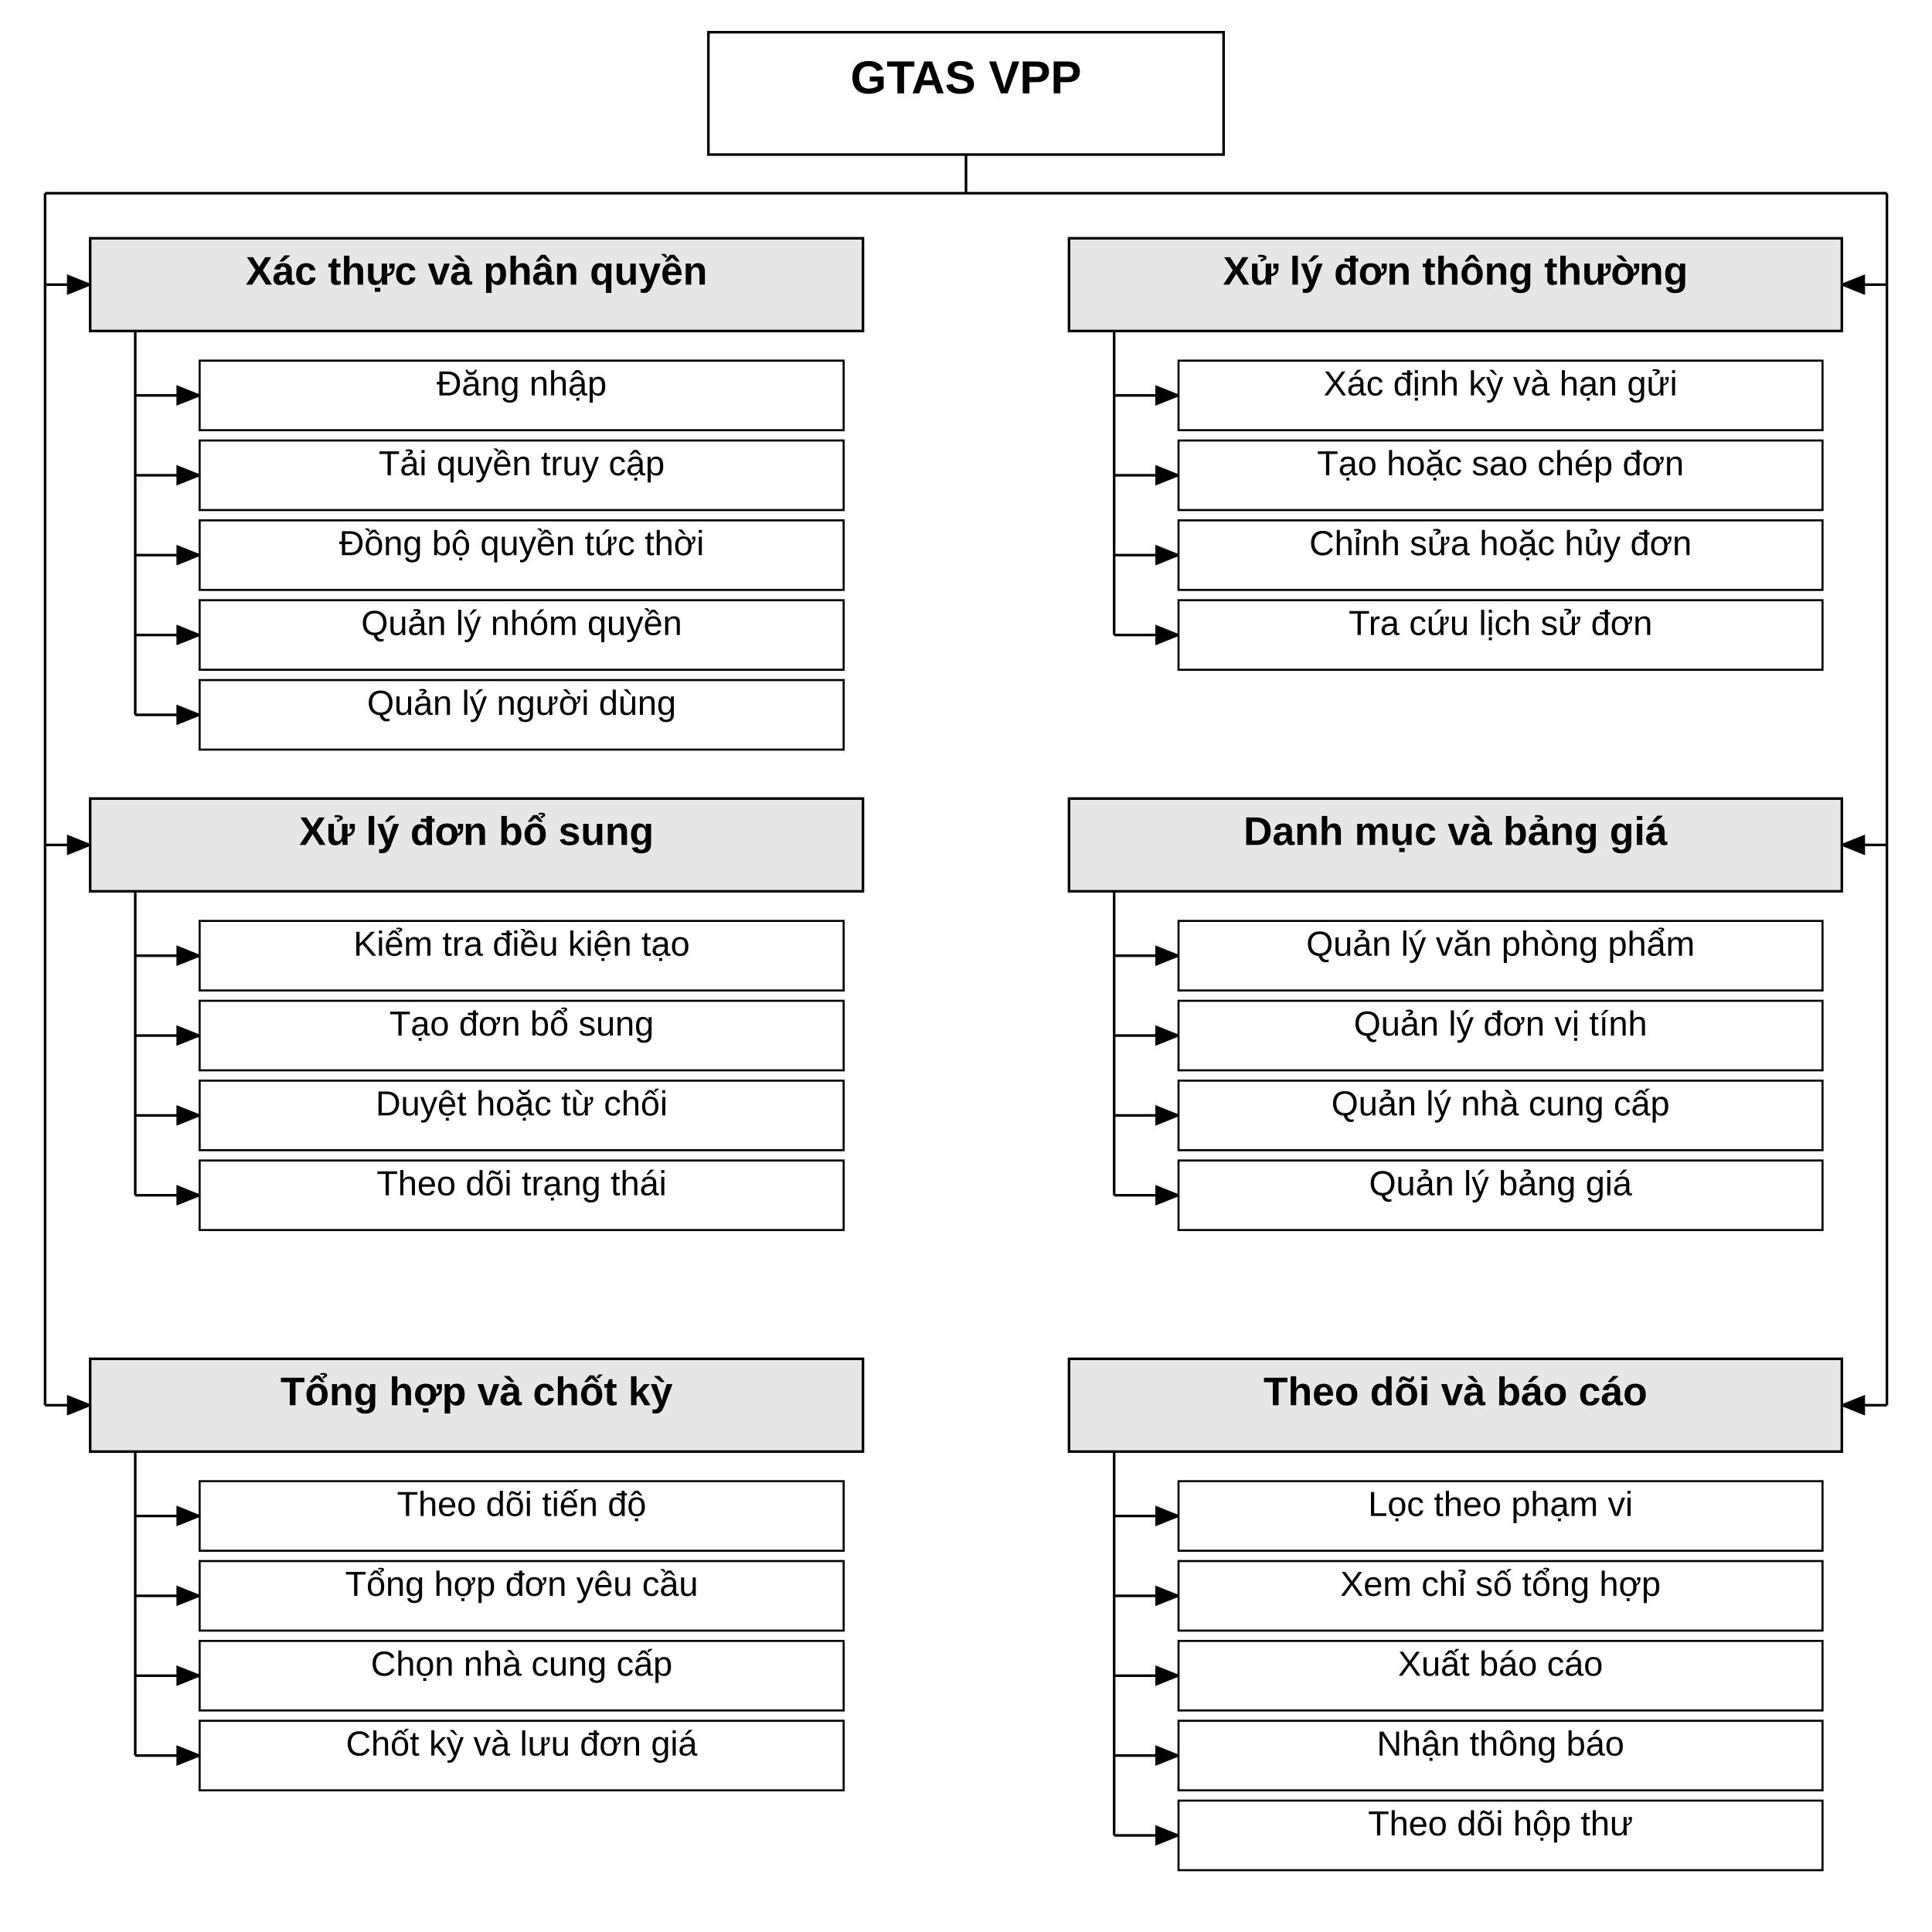
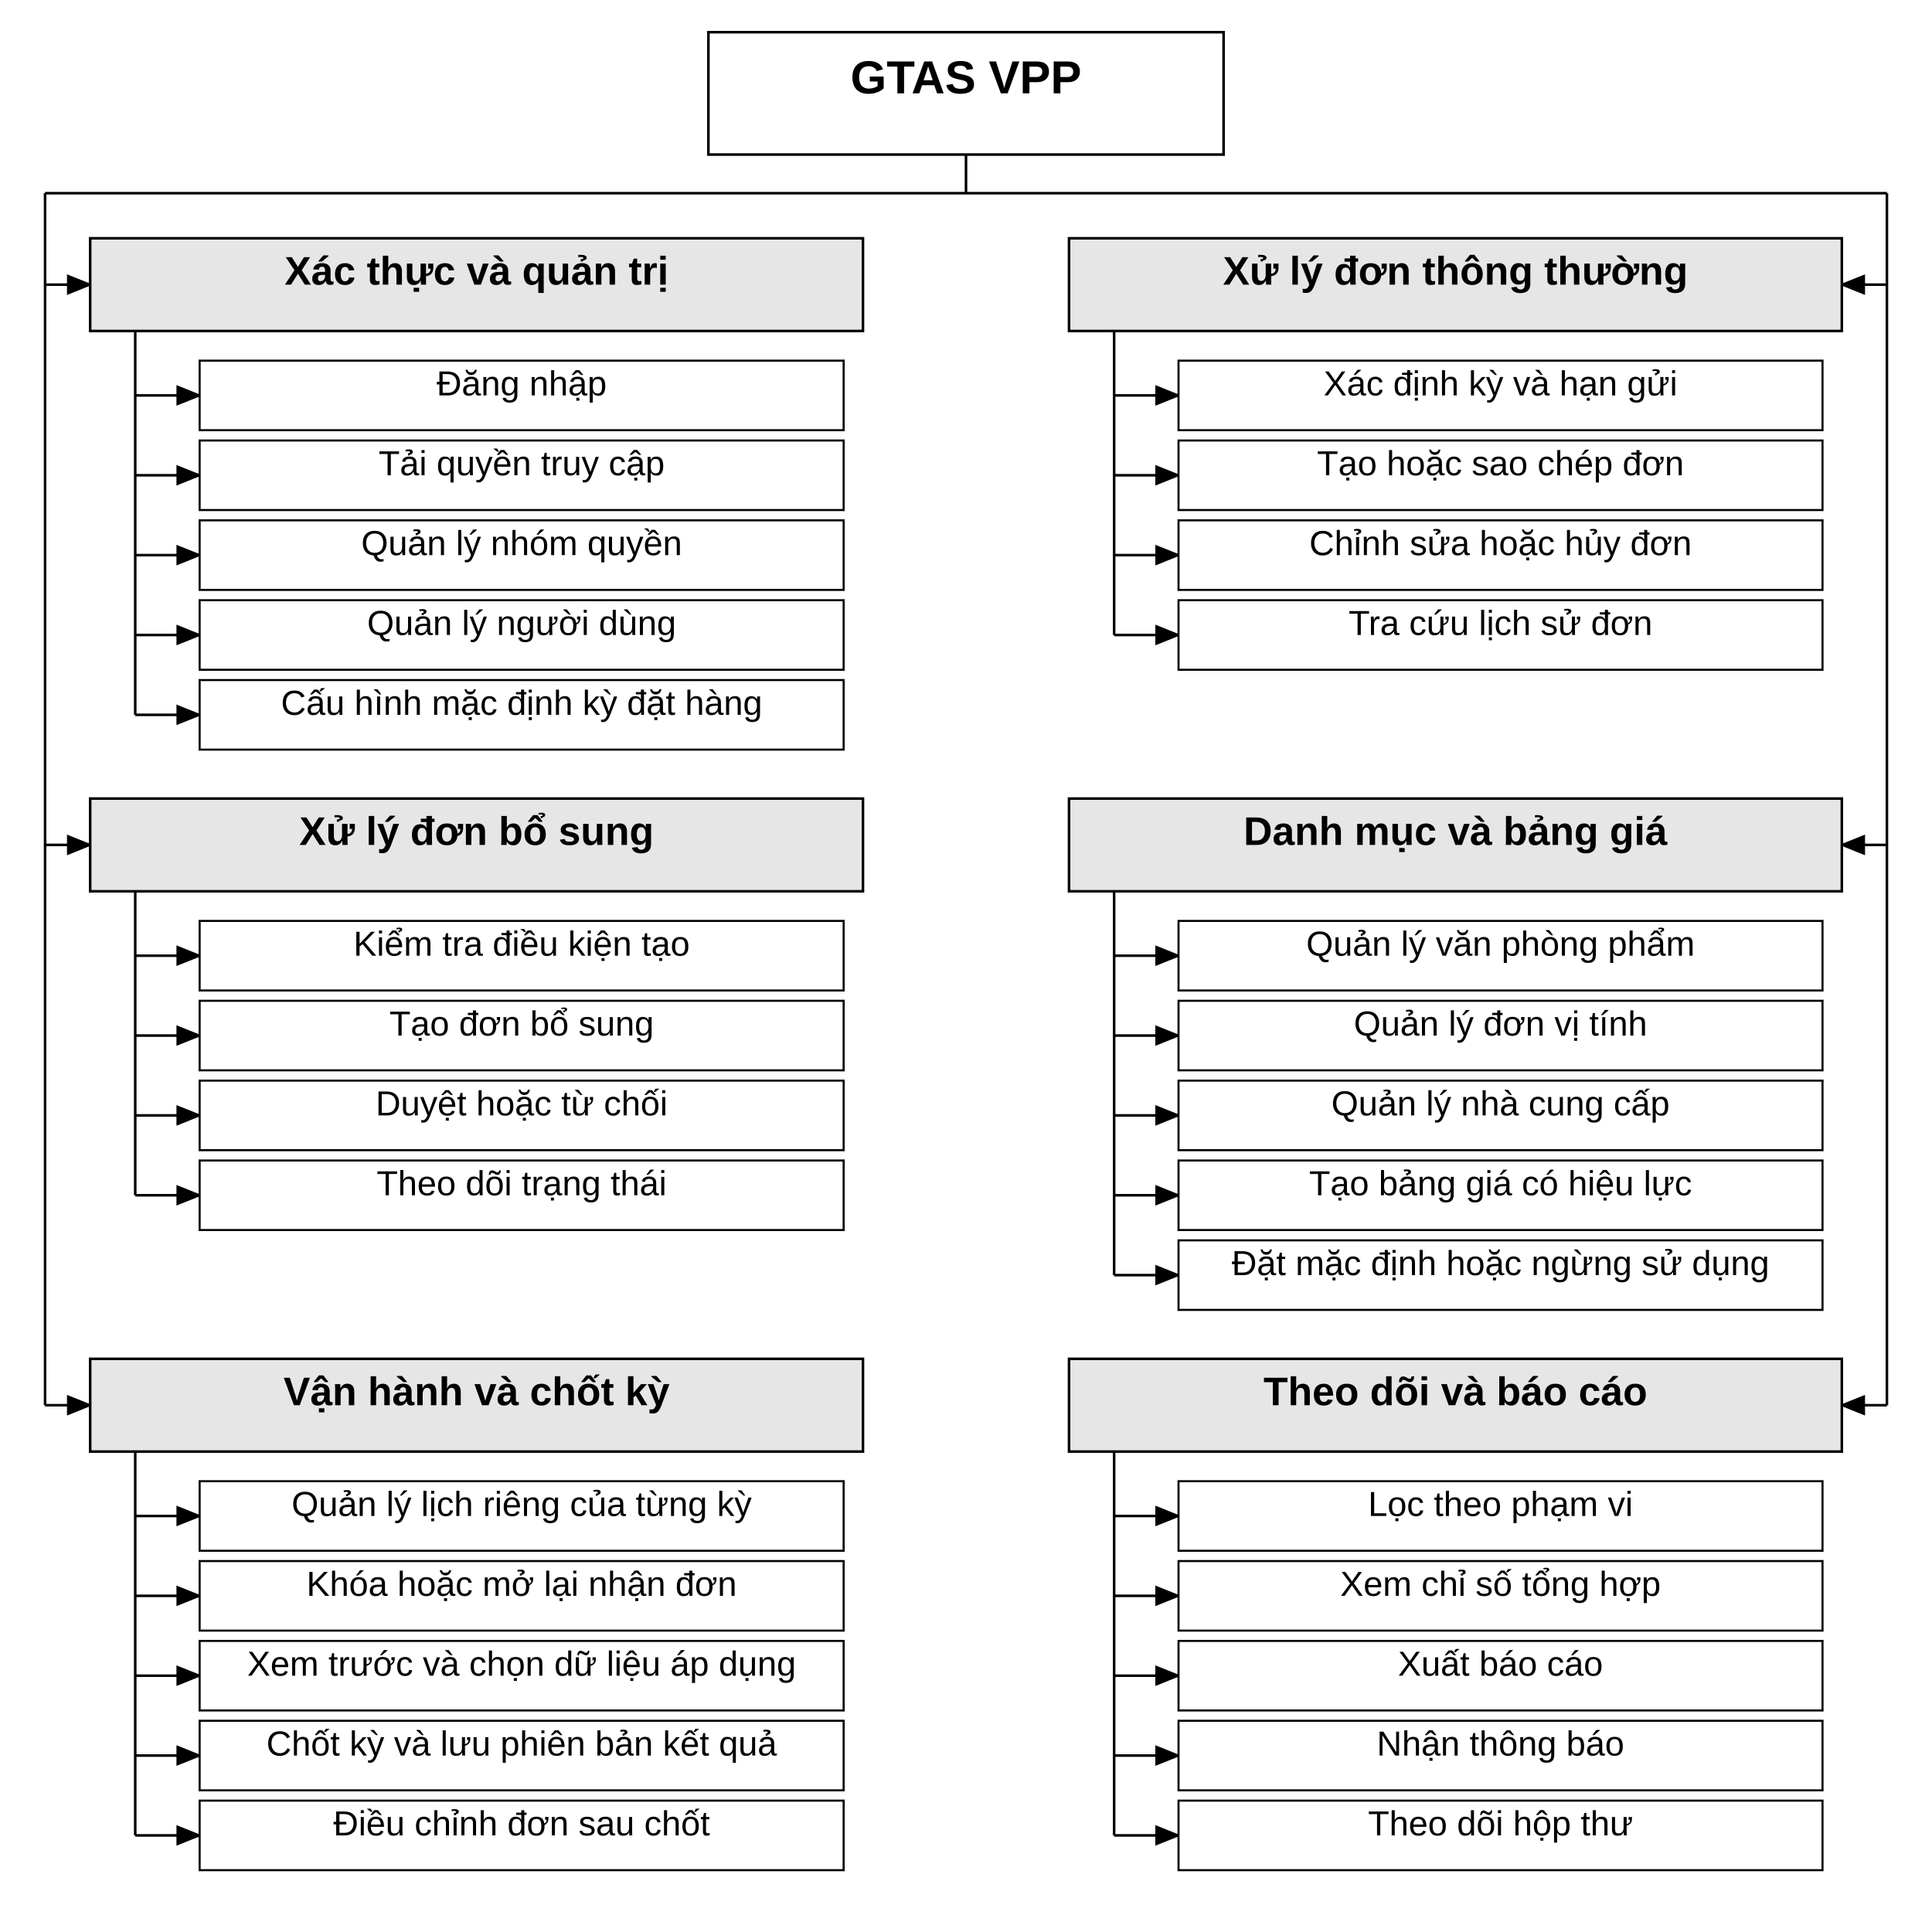
<svg xmlns="http://www.w3.org/2000/svg" width="1500" height="1500" viewBox="0 0 1500 1500">
  <rect width="100%" height="100%" fill="white" />
  <defs>
    <marker id="arrow" markerWidth="10" markerHeight="8" refX="9" refY="4" orient="auto">
      <path d="M0,0 L10,4 L0,8 Z" fill="#000" />
    </marker>
  </defs>
  <rect x="550" y="25" width="400" height="95" fill="white" stroke="#000" stroke-width="2" />
  <text x="750.0" y="72.5" text-anchor="middle" font-family="Arial" font-size="36" font-weight="700" fill="#000">
    <tspan x="750.0" dy="0">GTAS VPP</tspan>
  </text>
  <line x1="750.0" y1="120" x2="750.0" y2="150" stroke="#000" stroke-width="2" />
  <line x1="35" y1="150" x2="1465" y2="150" stroke="#000" stroke-width="2" />
  <line x1="35" y1="150" x2="35" y2="1091" stroke="#000" stroke-width="2" />
  <line x1="1465" y1="150" x2="1465" y2="1091" stroke="#000" stroke-width="2" />
  <line x1="35" y1="221.0" x2="70" y2="221.0" stroke="#000" stroke-width="2" marker-end="url(#arrow)" />
  <rect x="70" y="185" width="600" height="72" fill="#E6E6E6" stroke="#000" stroke-width="2" />
  <text x="370.0" y="221.0" text-anchor="middle" font-family="Arial" font-size="31" font-weight="700" fill="#000">
-     <tspan x="370.0" dy="0">Xác thực và phân quyền</tspan>
+     <tspan x="370.0" dy="0">Xác thực và quản trị</tspan>
  </text>
  <line x1="105" y1="257" x2="105" y2="555.0" stroke="#000" stroke-width="2" />
  <line x1="105" y1="307.0" x2="155" y2="307.0" stroke="#000" stroke-width="2" marker-end="url(#arrow)" />
  <rect x="155" y="280" width="500" height="54" fill="white" stroke="#000" stroke-width="1.6" />
  <text x="405.0" y="307.0" text-anchor="middle" font-family="Arial" font-size="27" font-weight="400" fill="#000">
    <tspan x="405.0" dy="0">Đăng nhập</tspan>
  </text>
  <line x1="105" y1="369.0" x2="155" y2="369.0" stroke="#000" stroke-width="2" marker-end="url(#arrow)" />
  <rect x="155" y="342" width="500" height="54" fill="white" stroke="#000" stroke-width="1.6" />
  <text x="405.0" y="369.0" text-anchor="middle" font-family="Arial" font-size="27" font-weight="400" fill="#000">
    <tspan x="405.0" dy="0">Tải quyền truy cập</tspan>
  </text>
  <line x1="105" y1="431.0" x2="155" y2="431.0" stroke="#000" stroke-width="2" marker-end="url(#arrow)" />
  <rect x="155" y="404" width="500" height="54" fill="white" stroke="#000" stroke-width="1.6" />
  <text x="405.0" y="431.0" text-anchor="middle" font-family="Arial" font-size="27" font-weight="400" fill="#000">
-     <tspan x="405.0" dy="0">Đồng bộ quyền tức thời</tspan>
+     <tspan x="405.0" dy="0">Quản lý nhóm quyền</tspan>
  </text>
  <line x1="105" y1="493.0" x2="155" y2="493.0" stroke="#000" stroke-width="2" marker-end="url(#arrow)" />
  <rect x="155" y="466" width="500" height="54" fill="white" stroke="#000" stroke-width="1.6" />
  <text x="405.0" y="493.0" text-anchor="middle" font-family="Arial" font-size="27" font-weight="400" fill="#000">
-     <tspan x="405.0" dy="0">Quản lý nhóm quyền</tspan>
+     <tspan x="405.0" dy="0">Quản lý người dùng</tspan>
  </text>
  <line x1="105" y1="555.0" x2="155" y2="555.0" stroke="#000" stroke-width="2" marker-end="url(#arrow)" />
  <rect x="155" y="528" width="500" height="54" fill="white" stroke="#000" stroke-width="1.6" />
  <text x="405.0" y="555.0" text-anchor="middle" font-family="Arial" font-size="27" font-weight="400" fill="#000">
-     <tspan x="405.0" dy="0">Quản lý người dùng</tspan>
+     <tspan x="405.0" dy="0">Cấu hình mặc định kỳ đặt hàng</tspan>
  </text>
  <line x1="1465" y1="221.0" x2="1430" y2="221.0" stroke="#000" stroke-width="2" marker-end="url(#arrow)" />
  <rect x="830" y="185" width="600" height="72" fill="#E6E6E6" stroke="#000" stroke-width="2" />
  <text x="1130.0" y="221.0" text-anchor="middle" font-family="Arial" font-size="31" font-weight="700" fill="#000">
    <tspan x="1130.0" dy="0">Xử lý đơn thông thường</tspan>
  </text>
  <line x1="865" y1="257" x2="865" y2="493.0" stroke="#000" stroke-width="2" />
  <line x1="865" y1="307.0" x2="915" y2="307.0" stroke="#000" stroke-width="2" marker-end="url(#arrow)" />
  <rect x="915" y="280" width="500" height="54" fill="white" stroke="#000" stroke-width="1.6" />
  <text x="1165.0" y="307.0" text-anchor="middle" font-family="Arial" font-size="27" font-weight="400" fill="#000">
    <tspan x="1165.0" dy="0">Xác định kỳ và hạn gửi</tspan>
  </text>
  <line x1="865" y1="369.0" x2="915" y2="369.0" stroke="#000" stroke-width="2" marker-end="url(#arrow)" />
  <rect x="915" y="342" width="500" height="54" fill="white" stroke="#000" stroke-width="1.6" />
  <text x="1165.0" y="369.0" text-anchor="middle" font-family="Arial" font-size="27" font-weight="400" fill="#000">
    <tspan x="1165.0" dy="0">Tạo hoặc sao chép đơn</tspan>
  </text>
  <line x1="865" y1="431.0" x2="915" y2="431.0" stroke="#000" stroke-width="2" marker-end="url(#arrow)" />
  <rect x="915" y="404" width="500" height="54" fill="white" stroke="#000" stroke-width="1.6" />
  <text x="1165.0" y="431.0" text-anchor="middle" font-family="Arial" font-size="27" font-weight="400" fill="#000">
    <tspan x="1165.0" dy="0">Chỉnh sửa hoặc hủy đơn</tspan>
  </text>
  <line x1="865" y1="493.0" x2="915" y2="493.0" stroke="#000" stroke-width="2" marker-end="url(#arrow)" />
  <rect x="915" y="466" width="500" height="54" fill="white" stroke="#000" stroke-width="1.6" />
  <text x="1165.0" y="493.0" text-anchor="middle" font-family="Arial" font-size="27" font-weight="400" fill="#000">
    <tspan x="1165.0" dy="0">Tra cứu lịch sử đơn</tspan>
  </text>
  <line x1="35" y1="656.0" x2="70" y2="656.0" stroke="#000" stroke-width="2" marker-end="url(#arrow)" />
  <rect x="70" y="620" width="600" height="72" fill="#E6E6E6" stroke="#000" stroke-width="2" />
  <text x="370.0" y="656.0" text-anchor="middle" font-family="Arial" font-size="31" font-weight="700" fill="#000">
    <tspan x="370.0" dy="0">Xử lý đơn bổ sung</tspan>
  </text>
  <line x1="105" y1="692" x2="105" y2="928.0" stroke="#000" stroke-width="2" />
  <line x1="105" y1="742.0" x2="155" y2="742.0" stroke="#000" stroke-width="2" marker-end="url(#arrow)" />
  <rect x="155" y="715" width="500" height="54" fill="white" stroke="#000" stroke-width="1.6" />
  <text x="405.0" y="742.0" text-anchor="middle" font-family="Arial" font-size="27" font-weight="400" fill="#000">
    <tspan x="405.0" dy="0">Kiểm tra điều kiện tạo</tspan>
  </text>
  <line x1="105" y1="804.0" x2="155" y2="804.0" stroke="#000" stroke-width="2" marker-end="url(#arrow)" />
  <rect x="155" y="777" width="500" height="54" fill="white" stroke="#000" stroke-width="1.6" />
  <text x="405.0" y="804.0" text-anchor="middle" font-family="Arial" font-size="27" font-weight="400" fill="#000">
    <tspan x="405.0" dy="0">Tạo đơn bổ sung</tspan>
  </text>
  <line x1="105" y1="866.0" x2="155" y2="866.0" stroke="#000" stroke-width="2" marker-end="url(#arrow)" />
  <rect x="155" y="839" width="500" height="54" fill="white" stroke="#000" stroke-width="1.6" />
  <text x="405.0" y="866.0" text-anchor="middle" font-family="Arial" font-size="27" font-weight="400" fill="#000">
    <tspan x="405.0" dy="0">Duyệt hoặc từ chối</tspan>
  </text>
  <line x1="105" y1="928.0" x2="155" y2="928.0" stroke="#000" stroke-width="2" marker-end="url(#arrow)" />
  <rect x="155" y="901" width="500" height="54" fill="white" stroke="#000" stroke-width="1.6" />
  <text x="405.0" y="928.0" text-anchor="middle" font-family="Arial" font-size="27" font-weight="400" fill="#000">
    <tspan x="405.0" dy="0">Theo dõi trạng thái</tspan>
  </text>
  <line x1="1465" y1="656.0" x2="1430" y2="656.0" stroke="#000" stroke-width="2" marker-end="url(#arrow)" />
  <rect x="830" y="620" width="600" height="72" fill="#E6E6E6" stroke="#000" stroke-width="2" />
  <text x="1130.0" y="656.0" text-anchor="middle" font-family="Arial" font-size="31" font-weight="700" fill="#000">
    <tspan x="1130.0" dy="0">Danh mục và bảng giá</tspan>
  </text>
-   <line x1="865" y1="692" x2="865" y2="928.0" stroke="#000" stroke-width="2" />
+   <line x1="865" y1="692" x2="865" y2="990.0" stroke="#000" stroke-width="2" />
  <line x1="865" y1="742.0" x2="915" y2="742.0" stroke="#000" stroke-width="2" marker-end="url(#arrow)" />
  <rect x="915" y="715" width="500" height="54" fill="white" stroke="#000" stroke-width="1.6" />
  <text x="1165.0" y="742.0" text-anchor="middle" font-family="Arial" font-size="27" font-weight="400" fill="#000">
    <tspan x="1165.0" dy="0">Quản lý văn phòng phẩm</tspan>
  </text>
  <line x1="865" y1="804.0" x2="915" y2="804.0" stroke="#000" stroke-width="2" marker-end="url(#arrow)" />
  <rect x="915" y="777" width="500" height="54" fill="white" stroke="#000" stroke-width="1.6" />
  <text x="1165.0" y="804.0" text-anchor="middle" font-family="Arial" font-size="27" font-weight="400" fill="#000">
    <tspan x="1165.0" dy="0">Quản lý đơn vị tính</tspan>
  </text>
  <line x1="865" y1="866.0" x2="915" y2="866.0" stroke="#000" stroke-width="2" marker-end="url(#arrow)" />
  <rect x="915" y="839" width="500" height="54" fill="white" stroke="#000" stroke-width="1.6" />
  <text x="1165.0" y="866.0" text-anchor="middle" font-family="Arial" font-size="27" font-weight="400" fill="#000">
    <tspan x="1165.0" dy="0">Quản lý nhà cung cấp</tspan>
  </text>
  <line x1="865" y1="928.0" x2="915" y2="928.0" stroke="#000" stroke-width="2" marker-end="url(#arrow)" />
  <rect x="915" y="901" width="500" height="54" fill="white" stroke="#000" stroke-width="1.6" />
  <text x="1165.0" y="928.0" text-anchor="middle" font-family="Arial" font-size="27" font-weight="400" fill="#000">
-     <tspan x="1165.0" dy="0">Quản lý bảng giá</tspan>
+     <tspan x="1165.0" dy="0">Tạo bảng giá có hiệu lực</tspan>
+   </text>
+   <line x1="865" y1="990.0" x2="915" y2="990.0" stroke="#000" stroke-width="2" marker-end="url(#arrow)" />
+   <rect x="915" y="963" width="500" height="54" fill="white" stroke="#000" stroke-width="1.6" />
+   <text x="1165.0" y="990.0" text-anchor="middle" font-family="Arial" font-size="27" font-weight="400" fill="#000">
+     <tspan x="1165.0" dy="0">Đặt mặc định hoặc ngừng sử dụng</tspan>
  </text>
  <line x1="35" y1="1091.0" x2="70" y2="1091.0" stroke="#000" stroke-width="2" marker-end="url(#arrow)" />
  <rect x="70" y="1055" width="600" height="72" fill="#E6E6E6" stroke="#000" stroke-width="2" />
  <text x="370.0" y="1091.0" text-anchor="middle" font-family="Arial" font-size="31" font-weight="700" fill="#000">
-     <tspan x="370.0" dy="0">Tổng hợp và chốt kỳ</tspan>
+     <tspan x="370.0" dy="0">Vận hành và chốt kỳ</tspan>
  </text>
-   <line x1="105" y1="1127" x2="105" y2="1363.0" stroke="#000" stroke-width="2" />
+   <line x1="105" y1="1127" x2="105" y2="1425.0" stroke="#000" stroke-width="2" />
  <line x1="105" y1="1177.0" x2="155" y2="1177.0" stroke="#000" stroke-width="2" marker-end="url(#arrow)" />
  <rect x="155" y="1150" width="500" height="54" fill="white" stroke="#000" stroke-width="1.6" />
  <text x="405.0" y="1177.0" text-anchor="middle" font-family="Arial" font-size="27" font-weight="400" fill="#000">
-     <tspan x="405.0" dy="0">Theo dõi tiến độ</tspan>
+     <tspan x="405.0" dy="0">Quản lý lịch riêng của từng kỳ</tspan>
  </text>
  <line x1="105" y1="1239.0" x2="155" y2="1239.0" stroke="#000" stroke-width="2" marker-end="url(#arrow)" />
  <rect x="155" y="1212" width="500" height="54" fill="white" stroke="#000" stroke-width="1.6" />
  <text x="405.0" y="1239.0" text-anchor="middle" font-family="Arial" font-size="27" font-weight="400" fill="#000">
-     <tspan x="405.0" dy="0">Tổng hợp đơn yêu cầu</tspan>
+     <tspan x="405.0" dy="0">Khóa hoặc mở lại nhận đơn</tspan>
  </text>
  <line x1="105" y1="1301.0" x2="155" y2="1301.0" stroke="#000" stroke-width="2" marker-end="url(#arrow)" />
  <rect x="155" y="1274" width="500" height="54" fill="white" stroke="#000" stroke-width="1.6" />
  <text x="405.0" y="1301.0" text-anchor="middle" font-family="Arial" font-size="27" font-weight="400" fill="#000">
-     <tspan x="405.0" dy="0">Chọn nhà cung cấp</tspan>
+     <tspan x="405.0" dy="0">Xem trước và chọn dữ liệu áp dụng</tspan>
  </text>
  <line x1="105" y1="1363.0" x2="155" y2="1363.0" stroke="#000" stroke-width="2" marker-end="url(#arrow)" />
  <rect x="155" y="1336" width="500" height="54" fill="white" stroke="#000" stroke-width="1.6" />
  <text x="405.0" y="1363.0" text-anchor="middle" font-family="Arial" font-size="27" font-weight="400" fill="#000">
-     <tspan x="405.0" dy="0">Chốt kỳ và lưu đơn giá</tspan>
+     <tspan x="405.0" dy="0">Chốt kỳ và lưu phiên bản kết quả</tspan>
+   </text>
+   <line x1="105" y1="1425.0" x2="155" y2="1425.0" stroke="#000" stroke-width="2" marker-end="url(#arrow)" />
+   <rect x="155" y="1398" width="500" height="54" fill="white" stroke="#000" stroke-width="1.6" />
+   <text x="405.0" y="1425.0" text-anchor="middle" font-family="Arial" font-size="27" font-weight="400" fill="#000">
+     <tspan x="405.0" dy="0">Điều chỉnh đơn sau chốt</tspan>
  </text>
  <line x1="1465" y1="1091.0" x2="1430" y2="1091.0" stroke="#000" stroke-width="2" marker-end="url(#arrow)" />
  <rect x="830" y="1055" width="600" height="72" fill="#E6E6E6" stroke="#000" stroke-width="2" />
  <text x="1130.0" y="1091.0" text-anchor="middle" font-family="Arial" font-size="31" font-weight="700" fill="#000">
    <tspan x="1130.0" dy="0">Theo dõi và báo cáo</tspan>
  </text>
  <line x1="865" y1="1127" x2="865" y2="1425.0" stroke="#000" stroke-width="2" />
  <line x1="865" y1="1177.0" x2="915" y2="1177.0" stroke="#000" stroke-width="2" marker-end="url(#arrow)" />
  <rect x="915" y="1150" width="500" height="54" fill="white" stroke="#000" stroke-width="1.6" />
  <text x="1165.0" y="1177.0" text-anchor="middle" font-family="Arial" font-size="27" font-weight="400" fill="#000">
    <tspan x="1165.0" dy="0">Lọc theo phạm vi</tspan>
  </text>
  <line x1="865" y1="1239.0" x2="915" y2="1239.0" stroke="#000" stroke-width="2" marker-end="url(#arrow)" />
  <rect x="915" y="1212" width="500" height="54" fill="white" stroke="#000" stroke-width="1.6" />
  <text x="1165.0" y="1239.0" text-anchor="middle" font-family="Arial" font-size="27" font-weight="400" fill="#000">
    <tspan x="1165.0" dy="0">Xem chỉ số tổng hợp</tspan>
  </text>
  <line x1="865" y1="1301.0" x2="915" y2="1301.0" stroke="#000" stroke-width="2" marker-end="url(#arrow)" />
  <rect x="915" y="1274" width="500" height="54" fill="white" stroke="#000" stroke-width="1.6" />
  <text x="1165.0" y="1301.0" text-anchor="middle" font-family="Arial" font-size="27" font-weight="400" fill="#000">
    <tspan x="1165.0" dy="0">Xuất báo cáo</tspan>
  </text>
  <line x1="865" y1="1363.0" x2="915" y2="1363.0" stroke="#000" stroke-width="2" marker-end="url(#arrow)" />
  <rect x="915" y="1336" width="500" height="54" fill="white" stroke="#000" stroke-width="1.6" />
  <text x="1165.0" y="1363.0" text-anchor="middle" font-family="Arial" font-size="27" font-weight="400" fill="#000">
    <tspan x="1165.0" dy="0">Nhận thông báo</tspan>
  </text>
  <line x1="865" y1="1425.0" x2="915" y2="1425.0" stroke="#000" stroke-width="2" marker-end="url(#arrow)" />
  <rect x="915" y="1398" width="500" height="54" fill="white" stroke="#000" stroke-width="1.6" />
  <text x="1165.0" y="1425.0" text-anchor="middle" font-family="Arial" font-size="27" font-weight="400" fill="#000">
    <tspan x="1165.0" dy="0">Theo dõi hộp thư</tspan>
  </text>
</svg>
